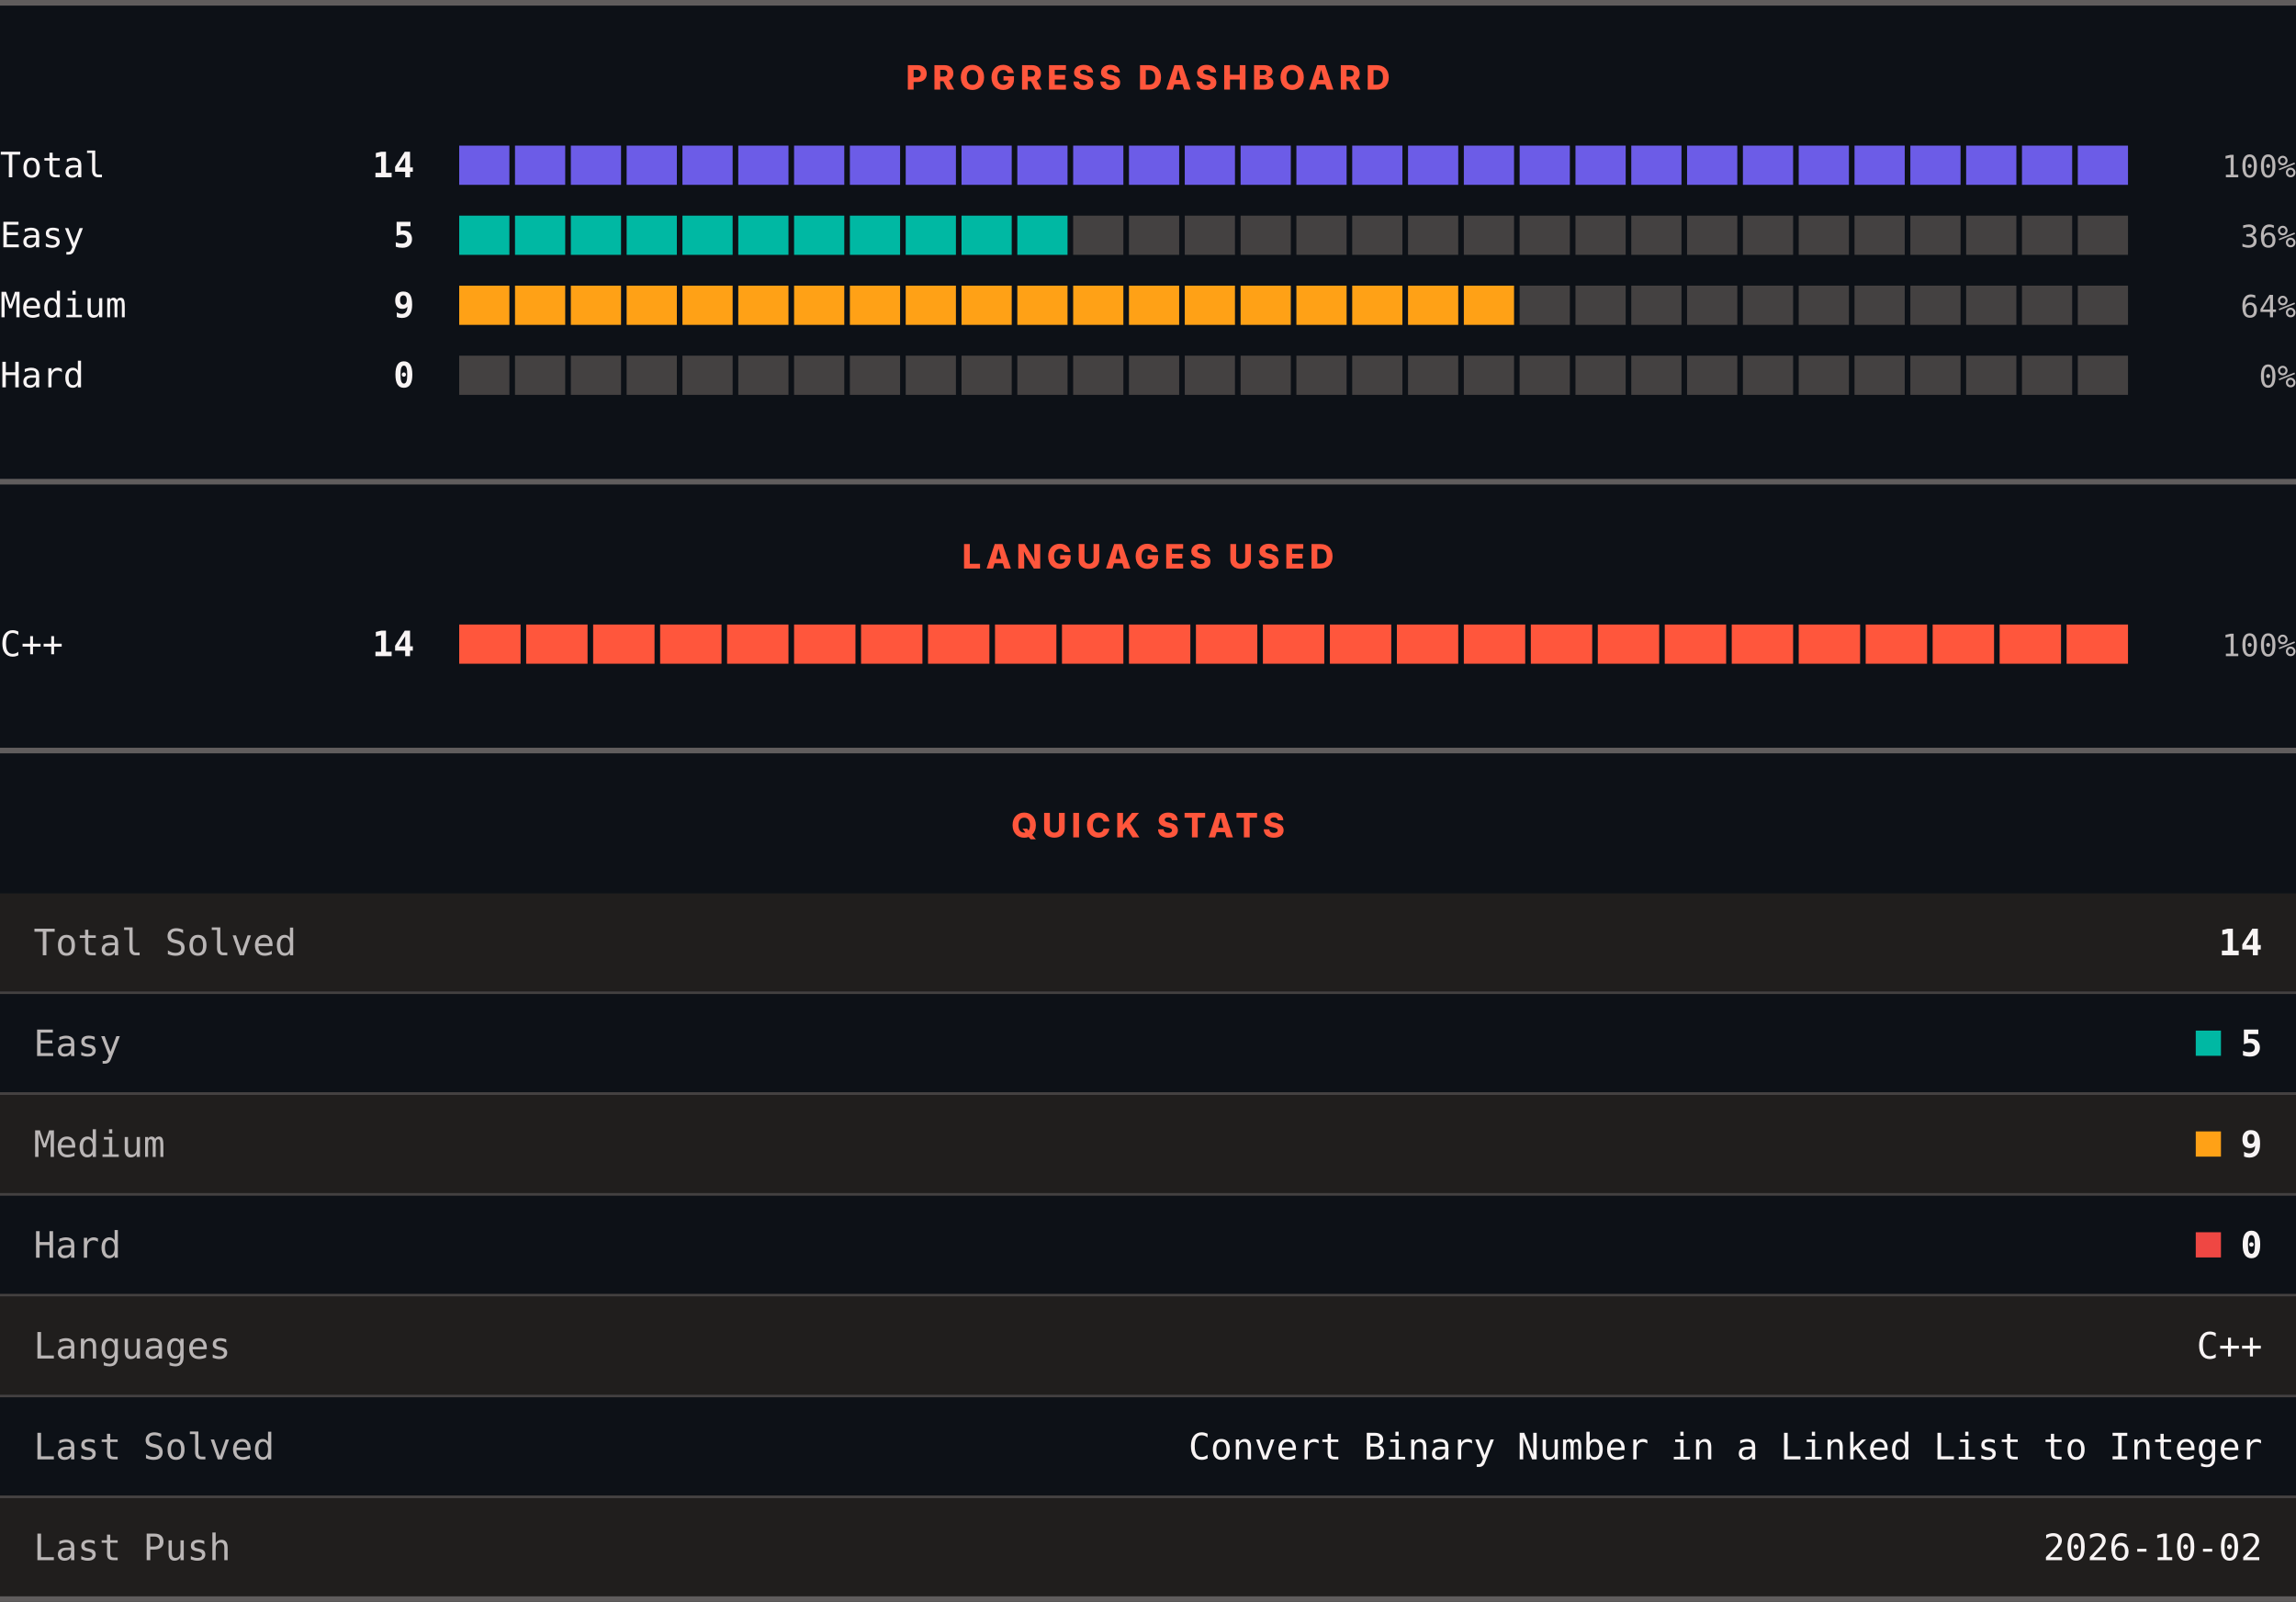
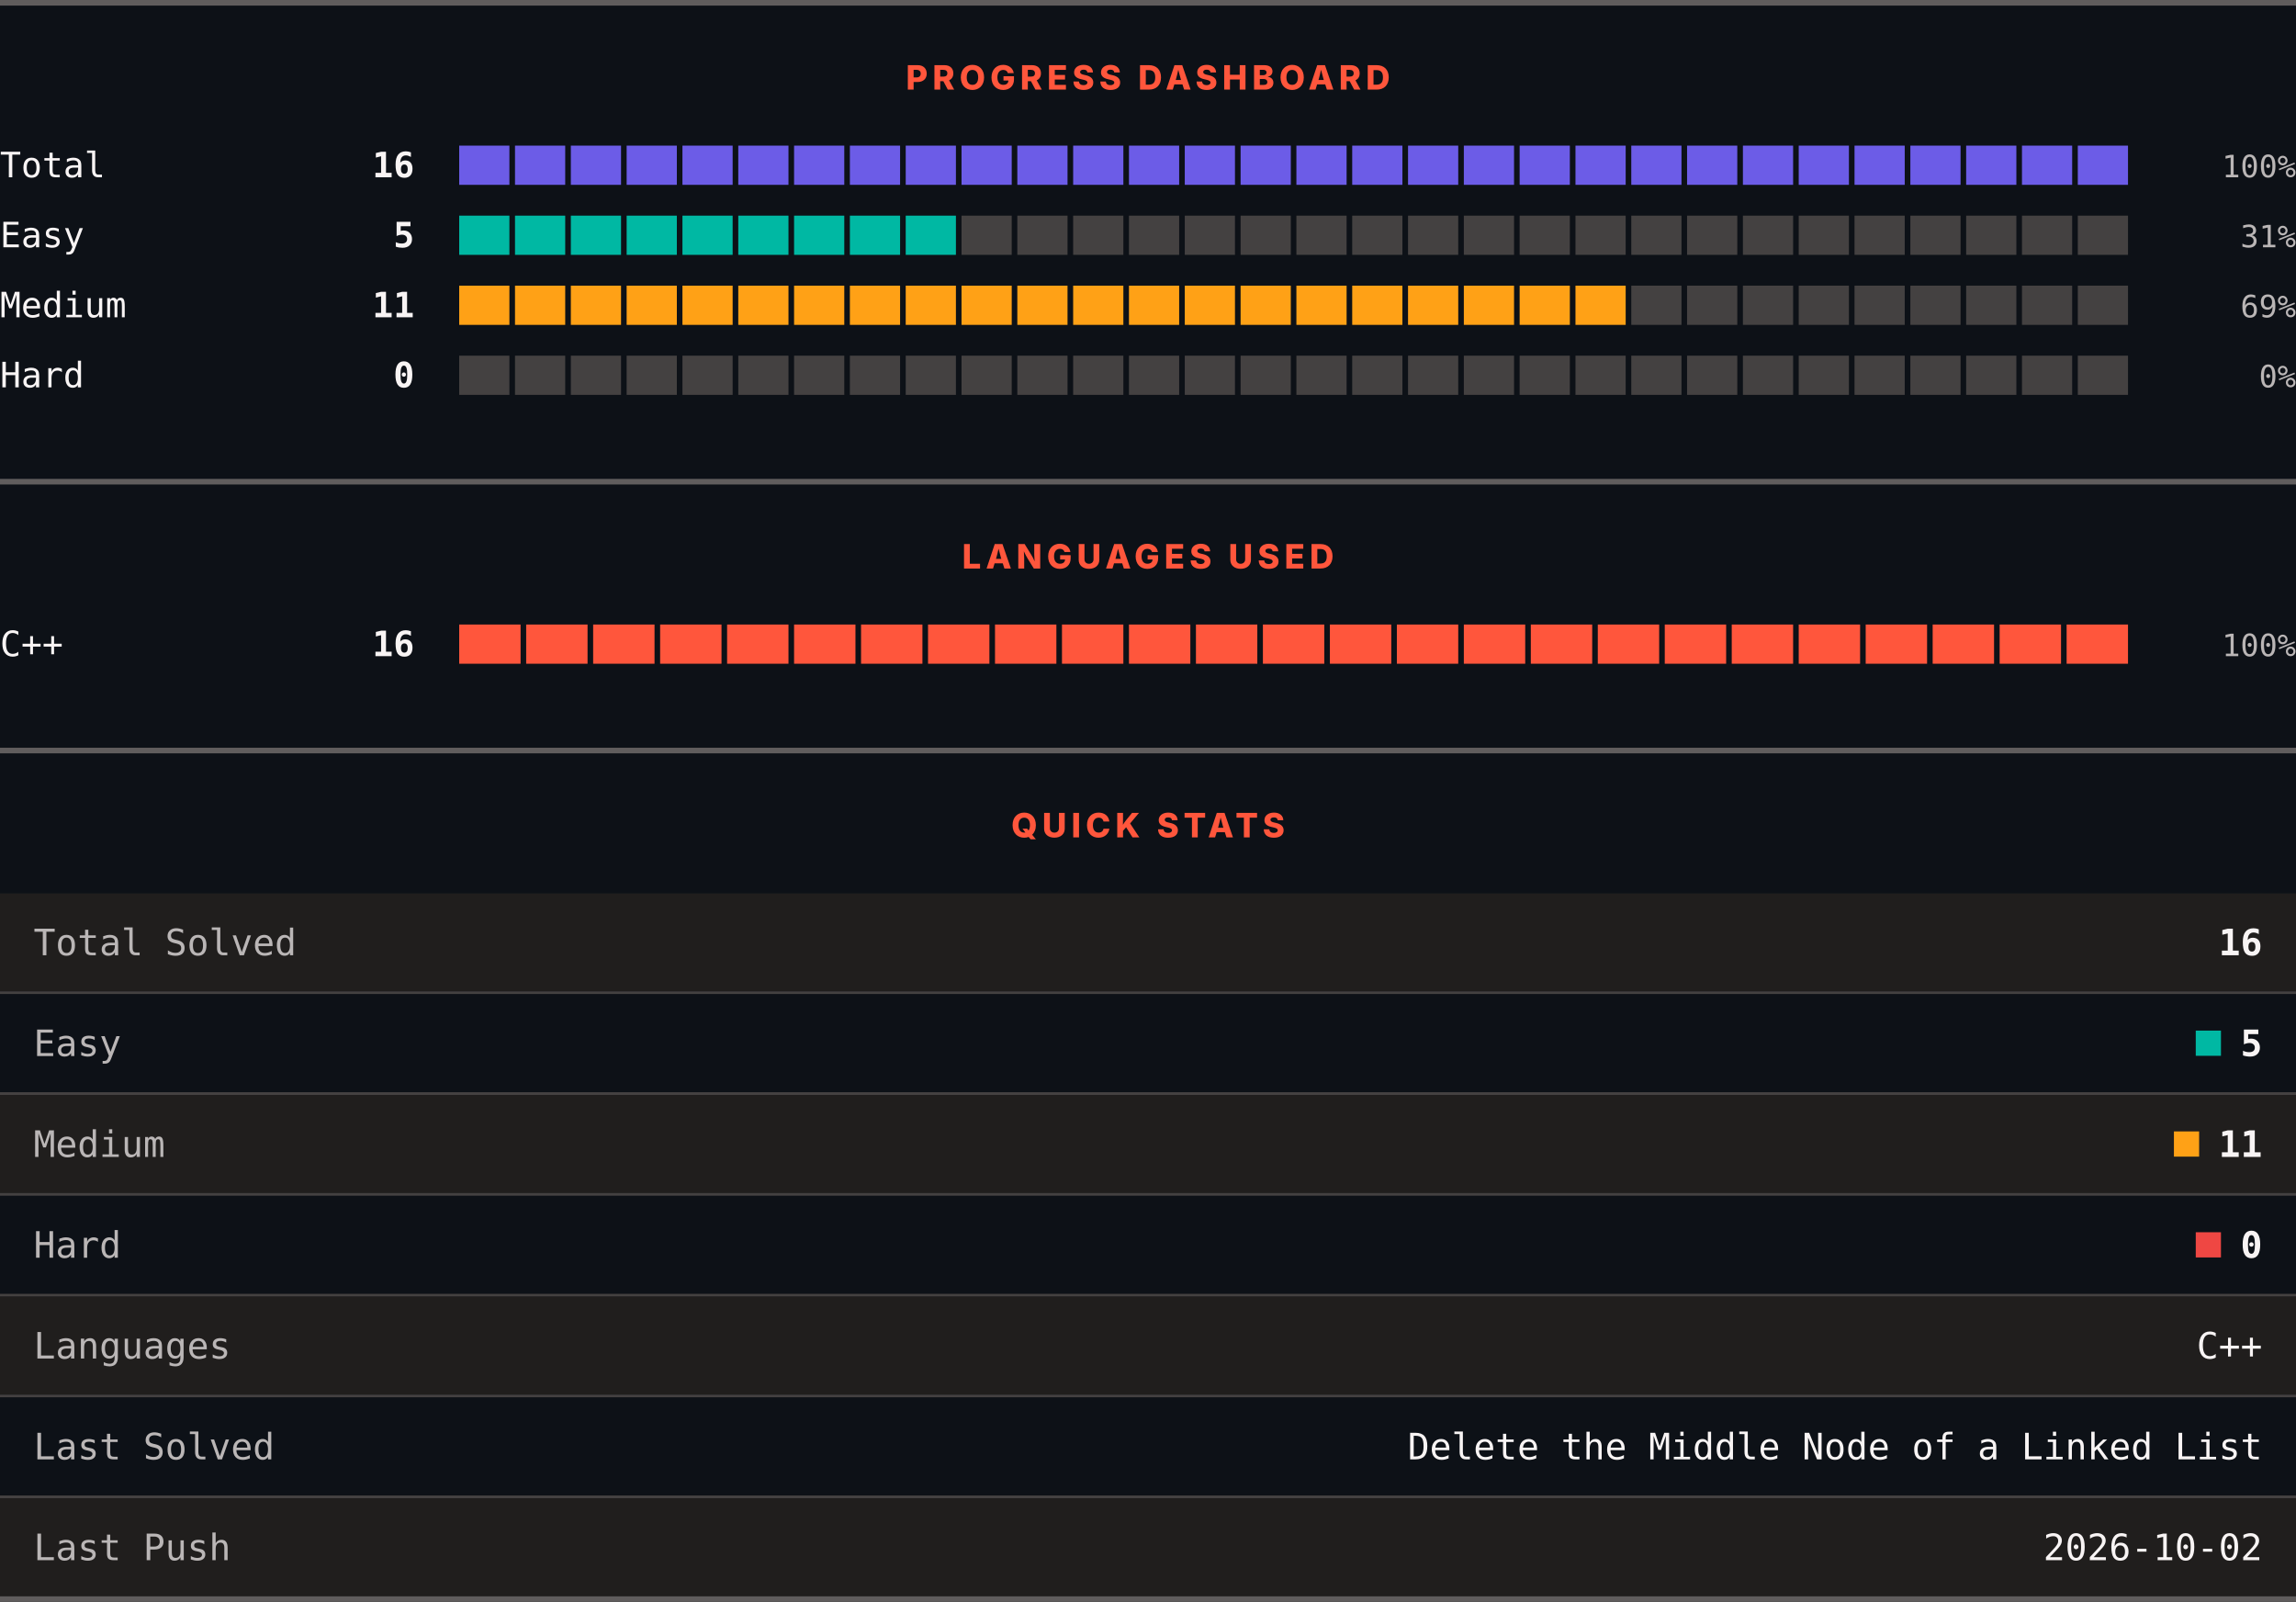
<svg xmlns="http://www.w3.org/2000/svg" width="820" height="572" viewBox="0 0 820 572" role="img" aria-label="LeetCode progress, languages and quick stats">
  <rect width="820" height="572" fill="#0d1117" />
  <rect x="0" y="0" width="820" height="2" fill="#605d5d" />
  <text x="410" y="32" text-anchor="middle" font-family="Archivo, system-ui, -apple-system, Segoe UI, sans-serif" font-size="12" font-weight="800" letter-spacing="1.68" fill="#ff563c">PROGRESS DASHBOARD</text>
  <text x="0" y="63.3" font-family="ui-monospace, SFMono-Regular, Menlo, Consolas, monospace" font-size="12.5" fill="#f8f4f4">Total</text>
-   <text x="148" y="63.3" text-anchor="end" font-family="ui-monospace, SFMono-Regular, Menlo, Consolas, monospace" font-size="12.5" font-weight="700" fill="#f8f4f4">14</text>
+   <text x="148" y="63.3" text-anchor="end" font-family="ui-monospace, SFMono-Regular, Menlo, Consolas, monospace" font-size="12.5" font-weight="700" fill="#f8f4f4">16</text>
  <rect x="164.00" y="52" width="17.93" height="14" fill="#6c5ce7" />
  <rect x="183.93" y="52" width="17.93" height="14" fill="#6c5ce7" />
  <rect x="203.87" y="52" width="17.93" height="14" fill="#6c5ce7" />
  <rect x="223.80" y="52" width="17.93" height="14" fill="#6c5ce7" />
  <rect x="243.73" y="52" width="17.93" height="14" fill="#6c5ce7" />
  <rect x="263.67" y="52" width="17.93" height="14" fill="#6c5ce7" />
  <rect x="283.60" y="52" width="17.93" height="14" fill="#6c5ce7" />
  <rect x="303.53" y="52" width="17.93" height="14" fill="#6c5ce7" />
  <rect x="323.47" y="52" width="17.93" height="14" fill="#6c5ce7" />
  <rect x="343.40" y="52" width="17.93" height="14" fill="#6c5ce7" />
  <rect x="363.33" y="52" width="17.93" height="14" fill="#6c5ce7" />
  <rect x="383.27" y="52" width="17.93" height="14" fill="#6c5ce7" />
  <rect x="403.20" y="52" width="17.93" height="14" fill="#6c5ce7" />
  <rect x="423.13" y="52" width="17.93" height="14" fill="#6c5ce7" />
  <rect x="443.07" y="52" width="17.93" height="14" fill="#6c5ce7" />
  <rect x="463.00" y="52" width="17.93" height="14" fill="#6c5ce7" />
  <rect x="482.93" y="52" width="17.93" height="14" fill="#6c5ce7" />
  <rect x="502.87" y="52" width="17.93" height="14" fill="#6c5ce7" />
  <rect x="522.80" y="52" width="17.93" height="14" fill="#6c5ce7" />
  <rect x="542.73" y="52" width="17.93" height="14" fill="#6c5ce7" />
  <rect x="562.67" y="52" width="17.93" height="14" fill="#6c5ce7" />
  <rect x="582.60" y="52" width="17.93" height="14" fill="#6c5ce7" />
  <rect x="602.53" y="52" width="17.93" height="14" fill="#6c5ce7" />
  <rect x="622.47" y="52" width="17.93" height="14" fill="#6c5ce7" />
  <rect x="642.40" y="52" width="17.93" height="14" fill="#6c5ce7" />
  <rect x="662.33" y="52" width="17.93" height="14" fill="#6c5ce7" />
  <rect x="682.27" y="52" width="17.93" height="14" fill="#6c5ce7" />
  <rect x="702.20" y="52" width="17.93" height="14" fill="#6c5ce7" />
  <rect x="722.13" y="52" width="17.93" height="14" fill="#6c5ce7" />
  <rect x="742.07" y="52" width="17.93" height="14" fill="#6c5ce7" />
  <text x="820" y="63.3" text-anchor="end" font-family="ui-monospace, SFMono-Regular, Menlo, Consolas, monospace" font-size="11" fill="#bab6b6">100%</text>
  <text x="0" y="88.3" font-family="ui-monospace, SFMono-Regular, Menlo, Consolas, monospace" font-size="12.5" fill="#f8f4f4">Easy</text>
  <text x="148" y="88.3" text-anchor="end" font-family="ui-monospace, SFMono-Regular, Menlo, Consolas, monospace" font-size="12.5" font-weight="700" fill="#f8f4f4">5</text>
  <rect x="164.00" y="77" width="17.93" height="14" fill="#00b8a3" />
  <rect x="183.93" y="77" width="17.93" height="14" fill="#00b8a3" />
  <rect x="203.87" y="77" width="17.93" height="14" fill="#00b8a3" />
  <rect x="223.80" y="77" width="17.93" height="14" fill="#00b8a3" />
  <rect x="243.73" y="77" width="17.93" height="14" fill="#00b8a3" />
  <rect x="263.67" y="77" width="17.93" height="14" fill="#00b8a3" />
  <rect x="283.60" y="77" width="17.93" height="14" fill="#00b8a3" />
  <rect x="303.53" y="77" width="17.93" height="14" fill="#00b8a3" />
  <rect x="323.47" y="77" width="17.93" height="14" fill="#00b8a3" />
-   <rect x="343.40" y="77" width="17.93" height="14" fill="#00b8a3" />
-   <rect x="363.33" y="77" width="17.93" height="14" fill="#00b8a3" />
+   <rect x="343.40" y="77" width="17.93" height="14" fill="#444141" />
+   <rect x="363.33" y="77" width="17.93" height="14" fill="#444141" />
  <rect x="383.27" y="77" width="17.93" height="14" fill="#444141" />
  <rect x="403.20" y="77" width="17.93" height="14" fill="#444141" />
  <rect x="423.13" y="77" width="17.93" height="14" fill="#444141" />
  <rect x="443.07" y="77" width="17.93" height="14" fill="#444141" />
  <rect x="463.00" y="77" width="17.93" height="14" fill="#444141" />
  <rect x="482.93" y="77" width="17.93" height="14" fill="#444141" />
  <rect x="502.87" y="77" width="17.93" height="14" fill="#444141" />
  <rect x="522.80" y="77" width="17.93" height="14" fill="#444141" />
  <rect x="542.73" y="77" width="17.93" height="14" fill="#444141" />
  <rect x="562.67" y="77" width="17.93" height="14" fill="#444141" />
  <rect x="582.60" y="77" width="17.93" height="14" fill="#444141" />
  <rect x="602.53" y="77" width="17.93" height="14" fill="#444141" />
  <rect x="622.47" y="77" width="17.93" height="14" fill="#444141" />
  <rect x="642.40" y="77" width="17.93" height="14" fill="#444141" />
  <rect x="662.33" y="77" width="17.93" height="14" fill="#444141" />
  <rect x="682.27" y="77" width="17.93" height="14" fill="#444141" />
  <rect x="702.20" y="77" width="17.93" height="14" fill="#444141" />
  <rect x="722.13" y="77" width="17.93" height="14" fill="#444141" />
  <rect x="742.07" y="77" width="17.93" height="14" fill="#444141" />
-   <text x="820" y="88.3" text-anchor="end" font-family="ui-monospace, SFMono-Regular, Menlo, Consolas, monospace" font-size="11" fill="#bab6b6">36%</text>
+   <text x="820" y="88.3" text-anchor="end" font-family="ui-monospace, SFMono-Regular, Menlo, Consolas, monospace" font-size="11" fill="#bab6b6">31%</text>
  <text x="0" y="113.3" font-family="ui-monospace, SFMono-Regular, Menlo, Consolas, monospace" font-size="12.5" fill="#f8f4f4">Medium</text>
-   <text x="148" y="113.3" text-anchor="end" font-family="ui-monospace, SFMono-Regular, Menlo, Consolas, monospace" font-size="12.5" font-weight="700" fill="#f8f4f4">9</text>
+   <text x="148" y="113.3" text-anchor="end" font-family="ui-monospace, SFMono-Regular, Menlo, Consolas, monospace" font-size="12.5" font-weight="700" fill="#f8f4f4">11</text>
  <rect x="164.00" y="102" width="17.93" height="14" fill="#ffa116" />
  <rect x="183.93" y="102" width="17.93" height="14" fill="#ffa116" />
  <rect x="203.87" y="102" width="17.93" height="14" fill="#ffa116" />
  <rect x="223.80" y="102" width="17.93" height="14" fill="#ffa116" />
  <rect x="243.73" y="102" width="17.93" height="14" fill="#ffa116" />
  <rect x="263.67" y="102" width="17.93" height="14" fill="#ffa116" />
  <rect x="283.60" y="102" width="17.93" height="14" fill="#ffa116" />
  <rect x="303.53" y="102" width="17.93" height="14" fill="#ffa116" />
  <rect x="323.47" y="102" width="17.93" height="14" fill="#ffa116" />
  <rect x="343.40" y="102" width="17.93" height="14" fill="#ffa116" />
  <rect x="363.33" y="102" width="17.93" height="14" fill="#ffa116" />
  <rect x="383.27" y="102" width="17.93" height="14" fill="#ffa116" />
  <rect x="403.20" y="102" width="17.93" height="14" fill="#ffa116" />
  <rect x="423.13" y="102" width="17.93" height="14" fill="#ffa116" />
  <rect x="443.07" y="102" width="17.93" height="14" fill="#ffa116" />
  <rect x="463.00" y="102" width="17.93" height="14" fill="#ffa116" />
  <rect x="482.93" y="102" width="17.93" height="14" fill="#ffa116" />
  <rect x="502.87" y="102" width="17.93" height="14" fill="#ffa116" />
  <rect x="522.80" y="102" width="17.93" height="14" fill="#ffa116" />
-   <rect x="542.73" y="102" width="17.93" height="14" fill="#444141" />
-   <rect x="562.67" y="102" width="17.93" height="14" fill="#444141" />
+   <rect x="542.73" y="102" width="17.93" height="14" fill="#ffa116" />
+   <rect x="562.67" y="102" width="17.93" height="14" fill="#ffa116" />
  <rect x="582.60" y="102" width="17.93" height="14" fill="#444141" />
  <rect x="602.53" y="102" width="17.93" height="14" fill="#444141" />
  <rect x="622.47" y="102" width="17.93" height="14" fill="#444141" />
  <rect x="642.40" y="102" width="17.93" height="14" fill="#444141" />
  <rect x="662.33" y="102" width="17.93" height="14" fill="#444141" />
  <rect x="682.27" y="102" width="17.93" height="14" fill="#444141" />
  <rect x="702.20" y="102" width="17.93" height="14" fill="#444141" />
  <rect x="722.13" y="102" width="17.93" height="14" fill="#444141" />
  <rect x="742.07" y="102" width="17.93" height="14" fill="#444141" />
-   <text x="820" y="113.3" text-anchor="end" font-family="ui-monospace, SFMono-Regular, Menlo, Consolas, monospace" font-size="11" fill="#bab6b6">64%</text>
+   <text x="820" y="113.3" text-anchor="end" font-family="ui-monospace, SFMono-Regular, Menlo, Consolas, monospace" font-size="11" fill="#bab6b6">69%</text>
  <text x="0" y="138.3" font-family="ui-monospace, SFMono-Regular, Menlo, Consolas, monospace" font-size="12.5" fill="#f8f4f4">Hard</text>
  <text x="148" y="138.3" text-anchor="end" font-family="ui-monospace, SFMono-Regular, Menlo, Consolas, monospace" font-size="12.5" font-weight="700" fill="#f8f4f4">0</text>
  <rect x="164.00" y="127" width="17.93" height="14" fill="#444141" />
  <rect x="183.93" y="127" width="17.93" height="14" fill="#444141" />
  <rect x="203.87" y="127" width="17.93" height="14" fill="#444141" />
  <rect x="223.80" y="127" width="17.93" height="14" fill="#444141" />
  <rect x="243.73" y="127" width="17.93" height="14" fill="#444141" />
  <rect x="263.67" y="127" width="17.93" height="14" fill="#444141" />
  <rect x="283.60" y="127" width="17.93" height="14" fill="#444141" />
  <rect x="303.53" y="127" width="17.93" height="14" fill="#444141" />
  <rect x="323.47" y="127" width="17.93" height="14" fill="#444141" />
  <rect x="343.40" y="127" width="17.93" height="14" fill="#444141" />
  <rect x="363.33" y="127" width="17.93" height="14" fill="#444141" />
  <rect x="383.27" y="127" width="17.93" height="14" fill="#444141" />
  <rect x="403.20" y="127" width="17.93" height="14" fill="#444141" />
  <rect x="423.13" y="127" width="17.93" height="14" fill="#444141" />
  <rect x="443.07" y="127" width="17.93" height="14" fill="#444141" />
  <rect x="463.00" y="127" width="17.93" height="14" fill="#444141" />
  <rect x="482.93" y="127" width="17.93" height="14" fill="#444141" />
  <rect x="502.87" y="127" width="17.93" height="14" fill="#444141" />
  <rect x="522.80" y="127" width="17.93" height="14" fill="#444141" />
  <rect x="542.73" y="127" width="17.93" height="14" fill="#444141" />
  <rect x="562.67" y="127" width="17.93" height="14" fill="#444141" />
  <rect x="582.60" y="127" width="17.93" height="14" fill="#444141" />
  <rect x="602.53" y="127" width="17.93" height="14" fill="#444141" />
  <rect x="622.47" y="127" width="17.93" height="14" fill="#444141" />
  <rect x="642.40" y="127" width="17.93" height="14" fill="#444141" />
  <rect x="662.33" y="127" width="17.93" height="14" fill="#444141" />
  <rect x="682.27" y="127" width="17.93" height="14" fill="#444141" />
  <rect x="702.20" y="127" width="17.93" height="14" fill="#444141" />
  <rect x="722.13" y="127" width="17.93" height="14" fill="#444141" />
  <rect x="742.07" y="127" width="17.93" height="14" fill="#444141" />
  <text x="820" y="138.3" text-anchor="end" font-family="ui-monospace, SFMono-Regular, Menlo, Consolas, monospace" font-size="11" fill="#bab6b6">0%</text>
  <rect x="0" y="171" width="820" height="2" fill="#605d5d" />
  <text x="410" y="203" text-anchor="middle" font-family="Archivo, system-ui, -apple-system, Segoe UI, sans-serif" font-size="12" font-weight="800" letter-spacing="1.68" fill="#ff563c">LANGUAGES USED</text>
  <text x="0" y="234.3" font-family="ui-monospace, SFMono-Regular, Menlo, Consolas, monospace" font-size="12.5" fill="#f8f4f4">C++</text>
-   <text x="148" y="234.3" text-anchor="end" font-family="ui-monospace, SFMono-Regular, Menlo, Consolas, monospace" font-size="12.5" font-weight="700" fill="#f8f4f4">14</text>
+   <text x="148" y="234.3" text-anchor="end" font-family="ui-monospace, SFMono-Regular, Menlo, Consolas, monospace" font-size="12.5" font-weight="700" fill="#f8f4f4">16</text>
  <rect x="164.00" y="223" width="21.92" height="14" fill="#ff563c" />
  <rect x="187.92" y="223" width="21.92" height="14" fill="#ff563c" />
  <rect x="211.84" y="223" width="21.92" height="14" fill="#ff563c" />
  <rect x="235.76" y="223" width="21.92" height="14" fill="#ff563c" />
  <rect x="259.68" y="223" width="21.92" height="14" fill="#ff563c" />
  <rect x="283.60" y="223" width="21.92" height="14" fill="#ff563c" />
  <rect x="307.52" y="223" width="21.92" height="14" fill="#ff563c" />
  <rect x="331.44" y="223" width="21.92" height="14" fill="#ff563c" />
  <rect x="355.36" y="223" width="21.92" height="14" fill="#ff563c" />
  <rect x="379.28" y="223" width="21.92" height="14" fill="#ff563c" />
  <rect x="403.20" y="223" width="21.92" height="14" fill="#ff563c" />
  <rect x="427.12" y="223" width="21.92" height="14" fill="#ff563c" />
  <rect x="451.04" y="223" width="21.92" height="14" fill="#ff563c" />
  <rect x="474.96" y="223" width="21.92" height="14" fill="#ff563c" />
  <rect x="498.88" y="223" width="21.92" height="14" fill="#ff563c" />
  <rect x="522.80" y="223" width="21.92" height="14" fill="#ff563c" />
  <rect x="546.72" y="223" width="21.92" height="14" fill="#ff563c" />
  <rect x="570.64" y="223" width="21.92" height="14" fill="#ff563c" />
  <rect x="594.56" y="223" width="21.92" height="14" fill="#ff563c" />
  <rect x="618.48" y="223" width="21.92" height="14" fill="#ff563c" />
  <rect x="642.40" y="223" width="21.92" height="14" fill="#ff563c" />
  <rect x="666.32" y="223" width="21.92" height="14" fill="#ff563c" />
  <rect x="690.24" y="223" width="21.92" height="14" fill="#ff563c" />
  <rect x="714.16" y="223" width="21.92" height="14" fill="#ff563c" />
  <rect x="738.08" y="223" width="21.92" height="14" fill="#ff563c" />
  <text x="820" y="234.3" text-anchor="end" font-family="ui-monospace, SFMono-Regular, Menlo, Consolas, monospace" font-size="11" fill="#bab6b6">100%</text>
  <rect x="0" y="267" width="820" height="2" fill="#605d5d" />
  <text x="410" y="299" text-anchor="middle" font-family="Archivo, system-ui, -apple-system, Segoe UI, sans-serif" font-size="12" font-weight="800" letter-spacing="1.68" fill="#ff563c">QUICK STATS</text>
  <rect x="0" y="319" width="820" height="35" fill="#201e1d" />
  <text x="12" y="341.1" font-family="ui-monospace, SFMono-Regular, Menlo, Consolas, monospace" font-size="13" fill="#bab6b6">Total Solved</text>
-   <text x="808" y="341.1" text-anchor="end" font-family="ui-monospace, SFMono-Regular, Menlo, Consolas, monospace" font-size="13" font-weight="700" fill="#f8f4f4">14</text>
+   <text x="808" y="341.1" text-anchor="end" font-family="ui-monospace, SFMono-Regular, Menlo, Consolas, monospace" font-size="13" font-weight="700" fill="#f8f4f4">16</text>
  <rect x="0" y="354" width="820" height="1" fill="#444141" />
  <rect x="0" y="355" width="820" height="35" fill="#0d1117" />
  <text x="12" y="377.1" font-family="ui-monospace, SFMono-Regular, Menlo, Consolas, monospace" font-size="13" fill="#bab6b6">Easy</text>
  <rect x="784.2" y="368" width="9" height="9" fill="#00b8a3" />
  <text x="808" y="377.1" text-anchor="end" font-family="ui-monospace, SFMono-Regular, Menlo, Consolas, monospace" font-size="13" font-weight="700" fill="#f8f4f4">5</text>
  <rect x="0" y="390" width="820" height="1" fill="#444141" />
  <rect x="0" y="391" width="820" height="35" fill="#201e1d" />
  <text x="12" y="413.1" font-family="ui-monospace, SFMono-Regular, Menlo, Consolas, monospace" font-size="13" fill="#bab6b6">Medium</text>
-   <rect x="784.2" y="404" width="9" height="9" fill="#ffa116" />
-   <text x="808" y="413.1" text-anchor="end" font-family="ui-monospace, SFMono-Regular, Menlo, Consolas, monospace" font-size="13" font-weight="700" fill="#f8f4f4">9</text>
+   <rect x="776.4" y="404" width="9" height="9" fill="#ffa116" />
+   <text x="808" y="413.1" text-anchor="end" font-family="ui-monospace, SFMono-Regular, Menlo, Consolas, monospace" font-size="13" font-weight="700" fill="#f8f4f4">11</text>
  <rect x="0" y="426" width="820" height="1" fill="#444141" />
  <rect x="0" y="427" width="820" height="35" fill="#0d1117" />
  <text x="12" y="449.1" font-family="ui-monospace, SFMono-Regular, Menlo, Consolas, monospace" font-size="13" fill="#bab6b6">Hard</text>
  <rect x="784.2" y="440" width="9" height="9" fill="#ef4743" />
  <text x="808" y="449.1" text-anchor="end" font-family="ui-monospace, SFMono-Regular, Menlo, Consolas, monospace" font-size="13" font-weight="700" fill="#f8f4f4">0</text>
  <rect x="0" y="462" width="820" height="1" fill="#444141" />
  <rect x="0" y="463" width="820" height="35" fill="#201e1d" />
  <text x="12" y="485.1" font-family="ui-monospace, SFMono-Regular, Menlo, Consolas, monospace" font-size="13" fill="#bab6b6">Languages</text>
  <text x="808" y="485.1" text-anchor="end" font-family="ui-monospace, SFMono-Regular, Menlo, Consolas, monospace" font-size="13" fill="#f8f4f4">C++</text>
  <rect x="0" y="498" width="820" height="1" fill="#444141" />
  <rect x="0" y="499" width="820" height="35" fill="#0d1117" />
  <text x="12" y="521.1" font-family="ui-monospace, SFMono-Regular, Menlo, Consolas, monospace" font-size="13" fill="#bab6b6">Last Solved</text>
-   <text x="808" y="521.1" text-anchor="end" font-family="ui-monospace, SFMono-Regular, Menlo, Consolas, monospace" font-size="13" fill="#f8f4f4">Convert Binary Number in a Linked List to Integer</text>
+   <text x="808" y="521.1" text-anchor="end" font-family="ui-monospace, SFMono-Regular, Menlo, Consolas, monospace" font-size="13" fill="#f8f4f4">Delete the Middle Node of a Linked List</text>
  <rect x="0" y="534" width="820" height="1" fill="#444141" />
  <rect x="0" y="535" width="820" height="35" fill="#201e1d" />
  <text x="12" y="557.1" font-family="ui-monospace, SFMono-Regular, Menlo, Consolas, monospace" font-size="13" fill="#bab6b6">Last Push</text>
  <text x="808" y="557.1" text-anchor="end" font-family="ui-monospace, SFMono-Regular, Menlo, Consolas, monospace" font-size="13" fill="#f8f4f4">2026-10-02</text>
  <rect x="0" y="570" width="820" height="2" fill="#605d5d" />
</svg>
